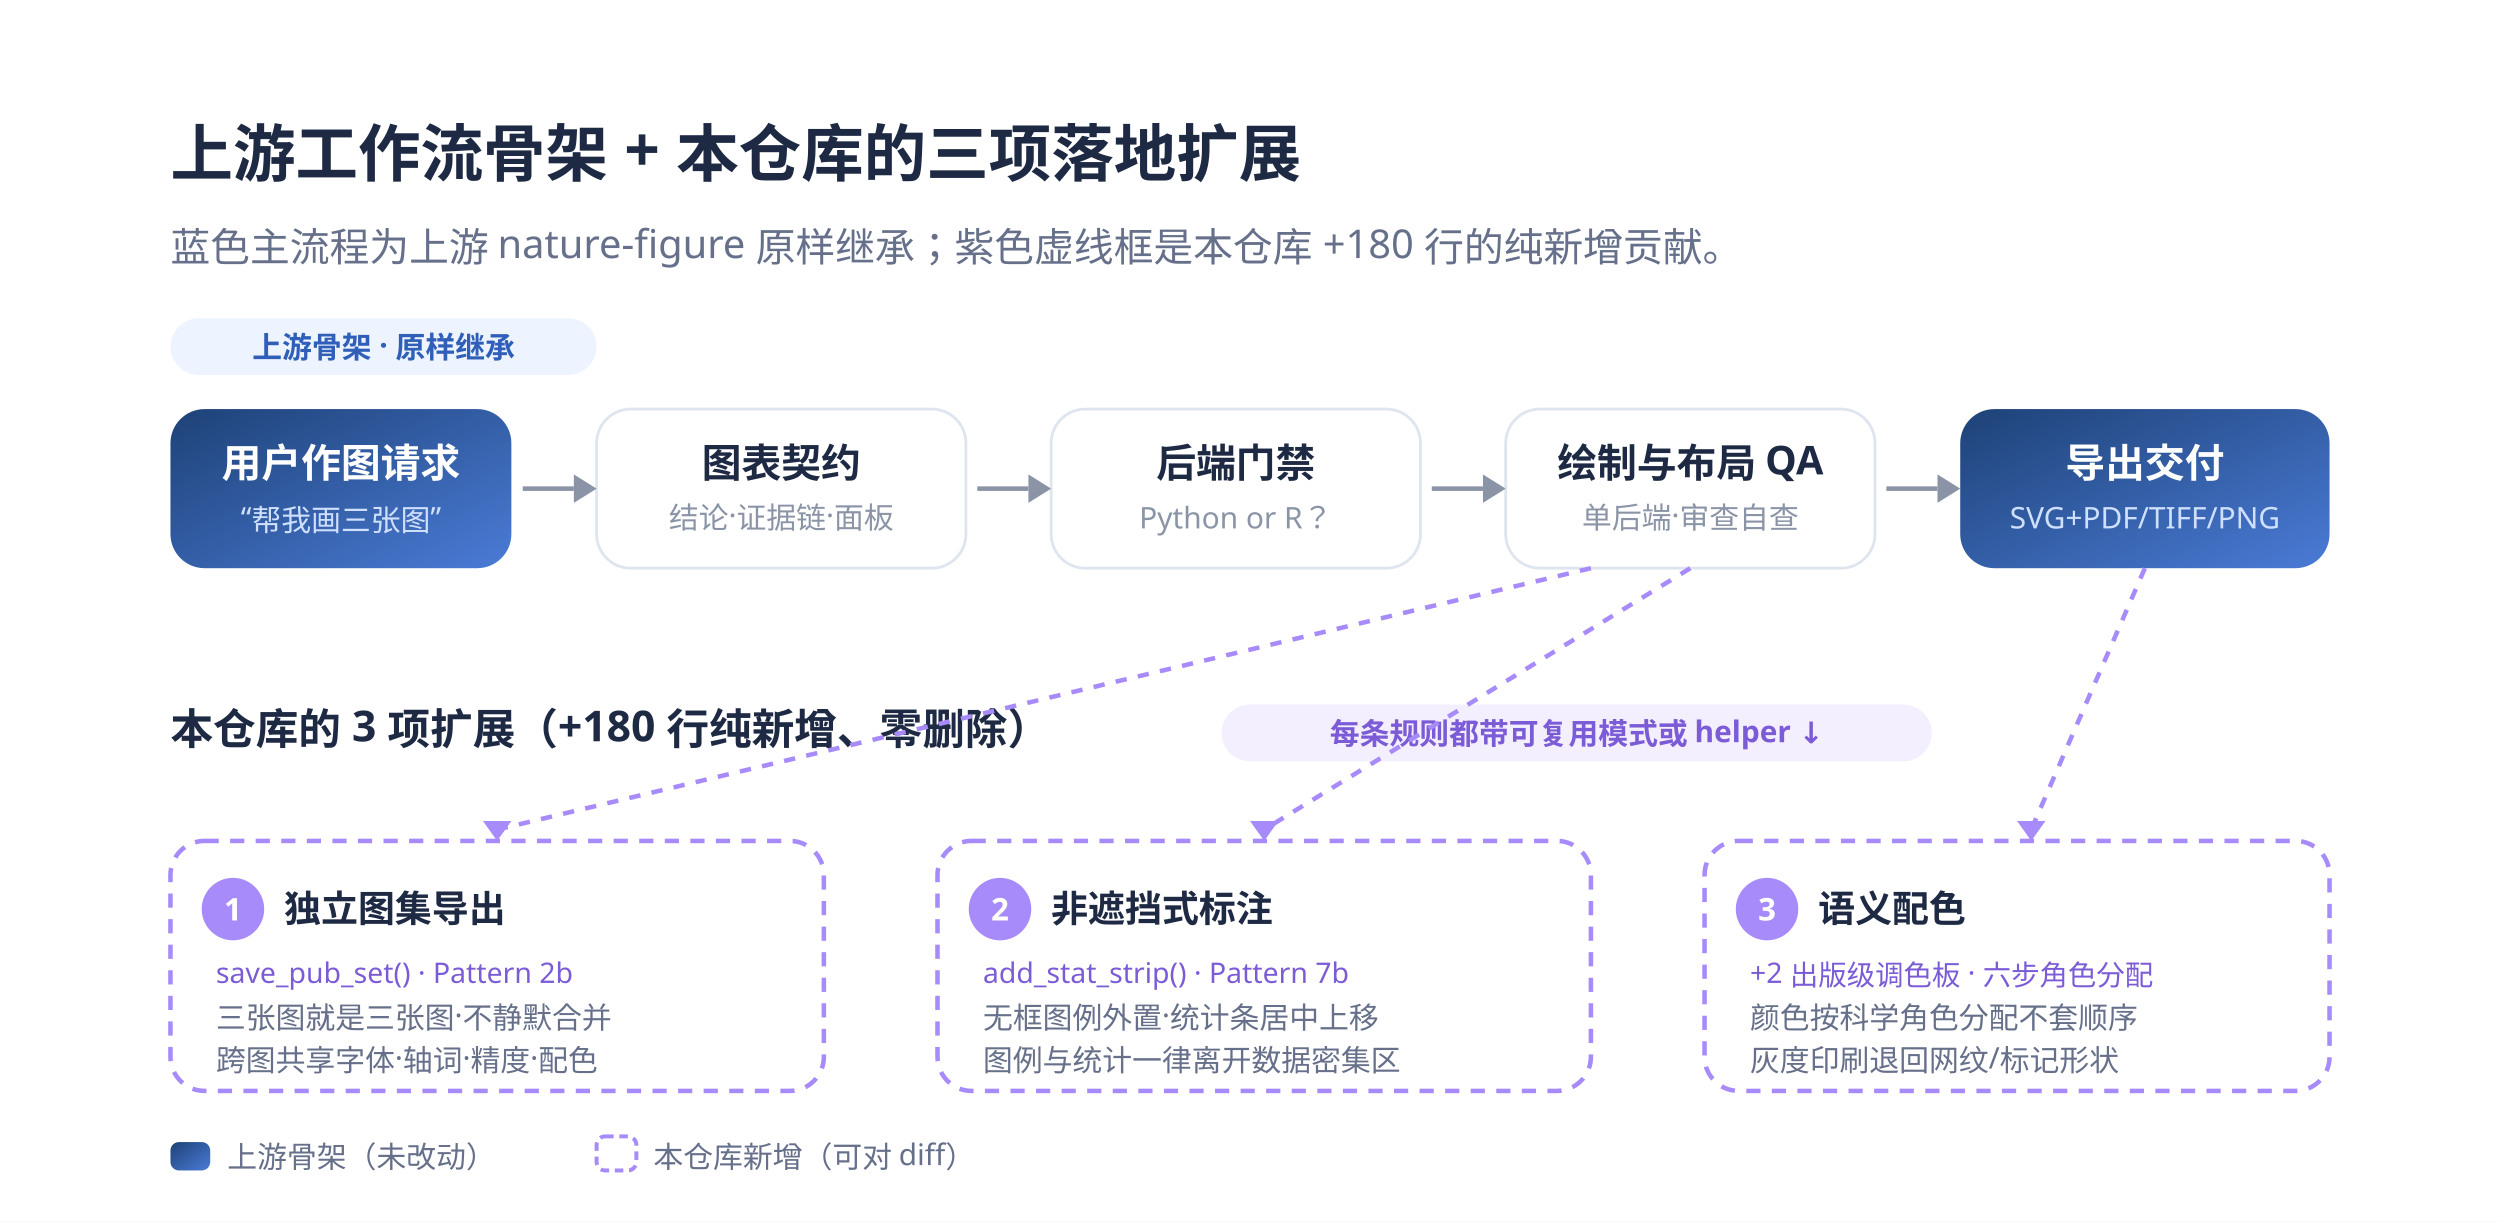
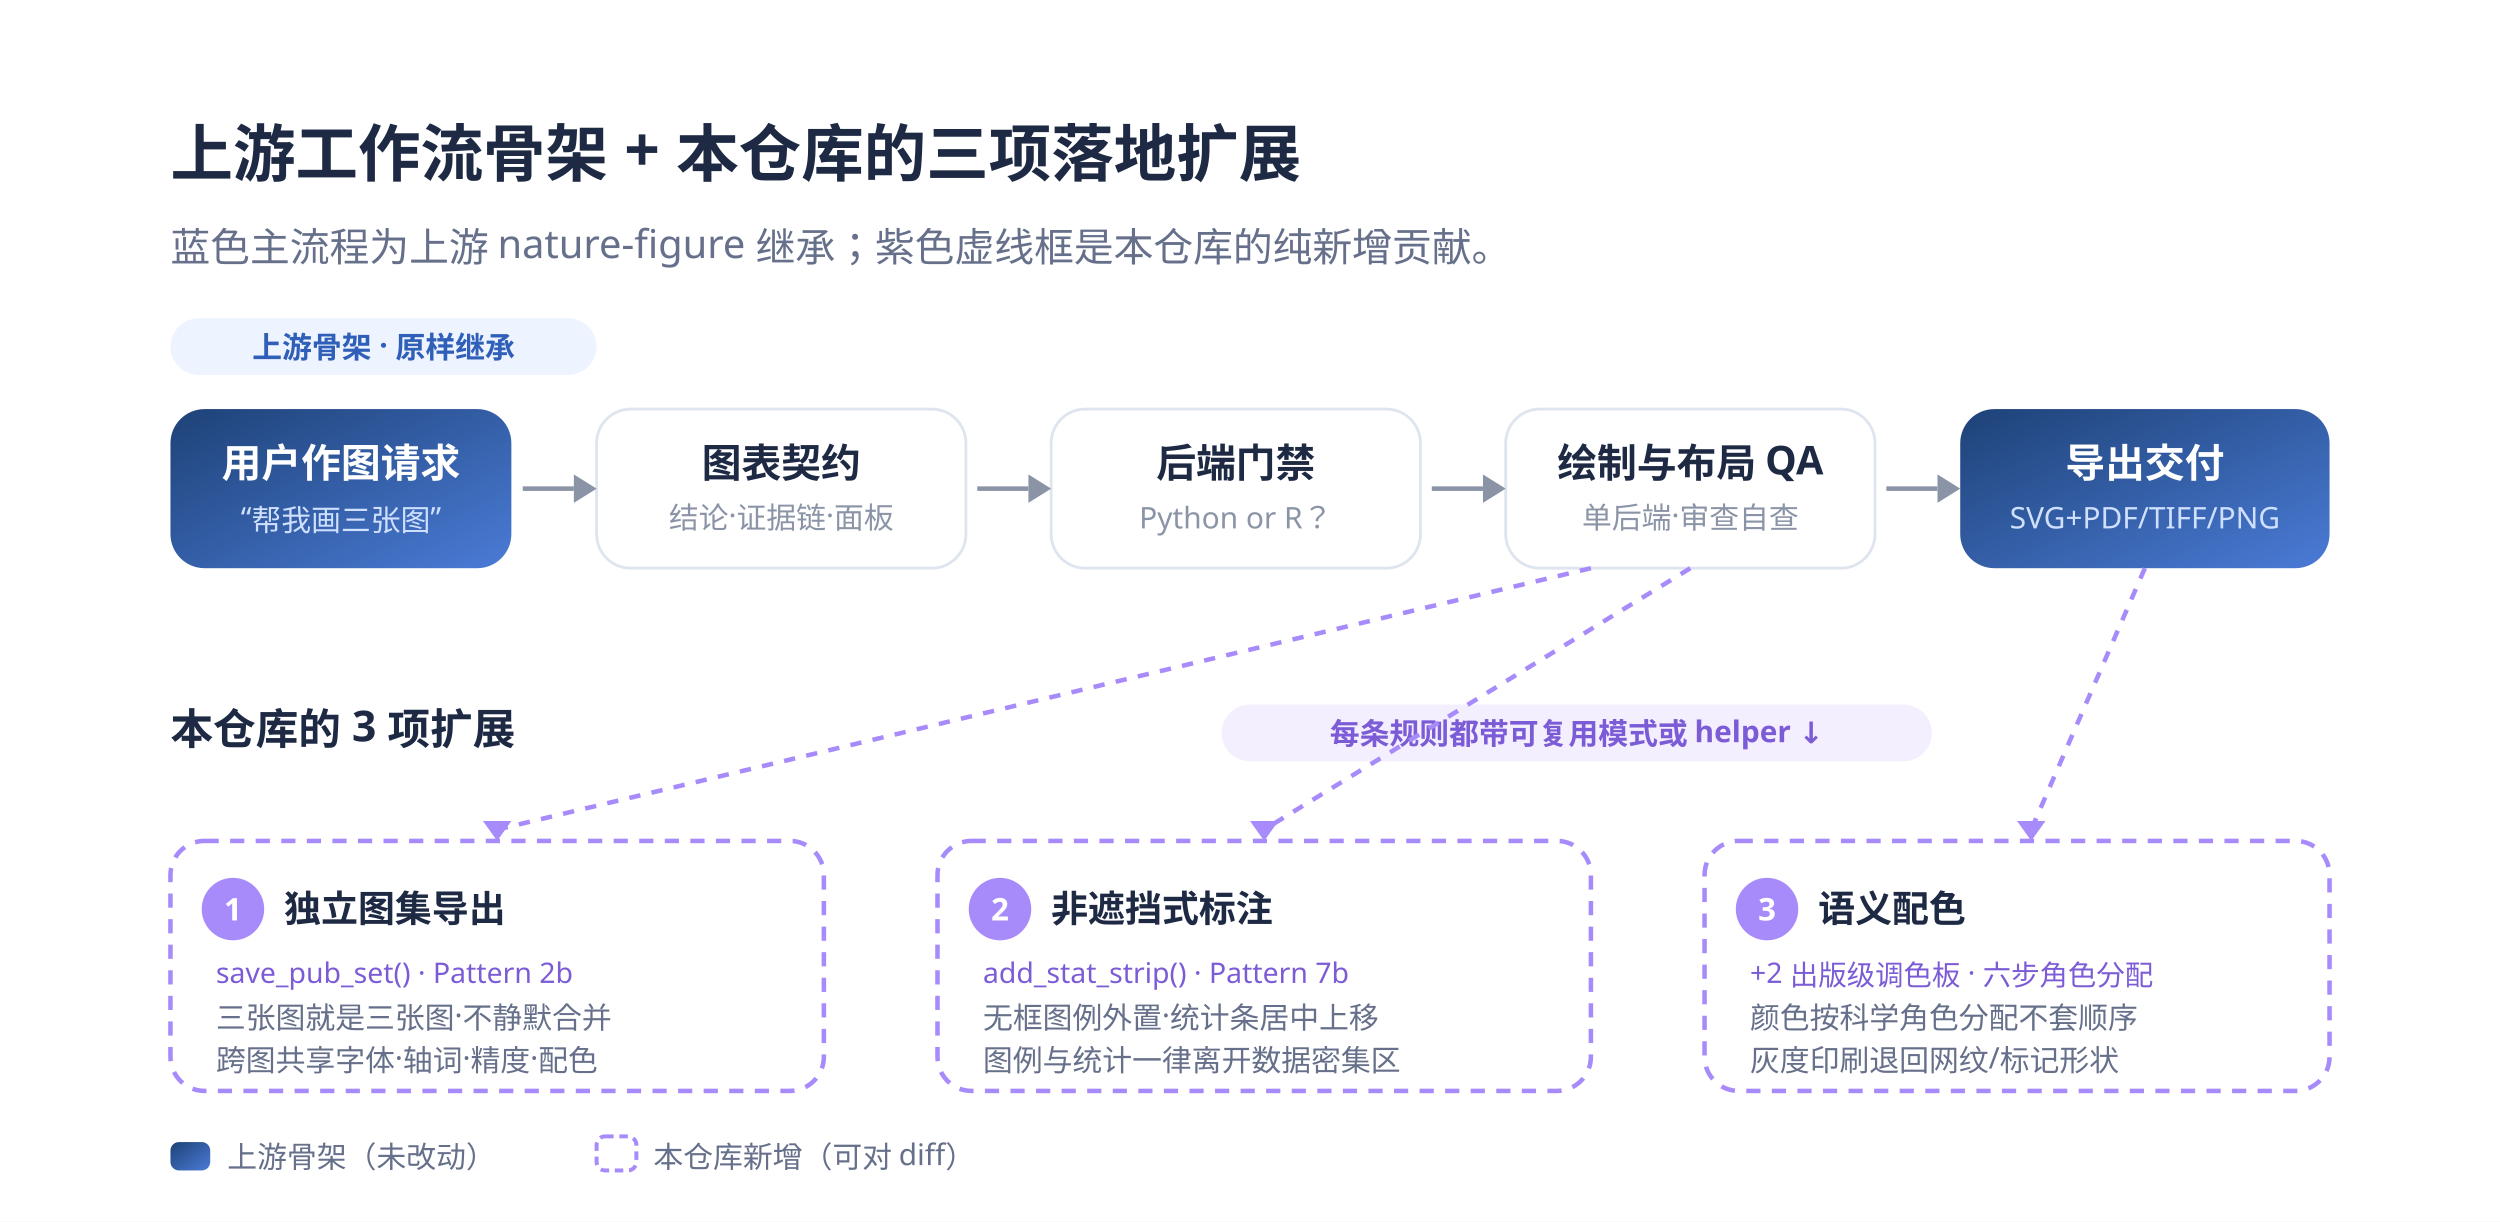
<svg xmlns="http://www.w3.org/2000/svg" width="880" height="430" viewBox="0 0 880 430" font-family="PingFang SC, Microsoft YaHei, sans-serif">
  <defs>
    <linearGradient id="accent" x1="0" y1="0" x2="1" y2="1">
      <stop offset="0" stop-color="#1e4277" />
      <stop offset="1" stop-color="#4a7bd6" />
    </linearGradient>
  </defs>
  <rect width="880" height="430" fill="#ffffff" />
  <text x="60" y="62" font-size="22" font-weight="700" fill="#1e2a44">上游工作流骨架 + 本仓库的三项落地扩展</text>
-   <text x="60" y="92" font-size="14" fill="#66708a">蓝色主流程为上游 nature-figure 原样继承；紫色虚线框是本仓库 +180 行的纯新增贡献。</text>
+   <text x="60" y="92" font-size="14" fill="#66708a">蓝色主流程为上游 nature-figure 继承；紫色虚线框是本仓库的纯新增贡献。</text>
  <rect x="60" y="112" width="150" height="20" rx="10" fill="#eef4ff" />
  <text x="135" y="126" font-size="10.5" font-weight="600" fill="#2f5fb8" text-anchor="middle">上游骨架 · 原样继承</text>
  <rect x="60" y="144" width="120" height="56" rx="12" fill="url(#accent)" />
  <text x="120" y="168" font-size="14" font-weight="700" fill="#ffffff" text-anchor="middle">用户作图请求</text>
  <text x="120" y="186" font-size="10.5" fill="#cfe0ff" text-anchor="middle">“帮我画三张图”</text>
  <rect x="210" y="144" width="130" height="56" rx="12" fill="#ffffff" stroke="#dfe5ef" />
  <text x="275" y="168" font-size="14" font-weight="600" fill="#1e2a44" text-anchor="middle">图表契约</text>
  <text x="275" y="186" font-size="10.5" fill="#8a94a6" text-anchor="middle">结论·证据链·面板</text>
  <rect x="370" y="144" width="130" height="56" rx="12" fill="#ffffff" stroke="#dfe5ef" />
  <text x="435" y="168" font-size="14" font-weight="600" fill="#1e2a44" text-anchor="middle">后端门禁</text>
  <text x="435" y="186" font-size="10.5" fill="#8a94a6" text-anchor="middle">Python or R？</text>
  <rect x="530" y="144" width="130" height="56" rx="12" fill="#ffffff" stroke="#dfe5ef" />
  <text x="595" y="168" font-size="14" font-weight="600" fill="#1e2a44" text-anchor="middle">绘制与布局 QA</text>
  <text x="595" y="186" font-size="10.5" fill="#8a94a6" text-anchor="middle">单后端·审查自查</text>
  <rect x="690" y="144" width="130" height="56" rx="12" fill="url(#accent)" />
  <text x="755" y="168" font-size="14" font-weight="700" fill="#ffffff" text-anchor="middle">导出交付</text>
  <text x="755" y="186" font-size="10.5" fill="#cfe0ff" text-anchor="middle">SVG+PDF/TIFF/PNG</text>
  <g stroke="#8a94a6" stroke-width="1.6" fill="none">
    <path d="M 184 172 L 202 172" />
    <path d="M 344 172 L 362 172" />
    <path d="M 504 172 L 522 172" />
    <path d="M 664 172 L 682 172" />
  </g>
  <g fill="#8a94a6">
    <path d="M 202 167 L 202 177 L 210 172 Z" />
    <path d="M 362 167 L 362 177 L 370 172 Z" />
    <path d="M 522 167 L 522 177 L 530 172 Z" />
    <path d="M 682 167 L 682 177 L 690 172 Z" />
  </g>
-   <text x="60" y="262" font-size="15" font-weight="700" fill="#1e2a44">本仓库的 3 项扩展（+180 行纯新增、零删除）</text>
+   <text x="60" y="262" font-size="15" font-weight="700" fill="#1e2a44">本仓库的 3 项扩展</text>
  <rect x="430" y="248" width="250" height="20" rx="10" fill="#f4efff" />
  <text x="555" y="262" font-size="10.5" font-weight="600" fill="#7c5cd6" text-anchor="middle">每条规则都带可复用模式或 helper ↓</text>
  <g stroke="#a78bfa" stroke-width="1.6" stroke-dasharray="4 4" fill="none">
    <path d="M 560 200 L 175 292" />
    <path d="M 595 200 L 445 292" />
    <path d="M 755 200 L 715 292" />
  </g>
  <g fill="#a78bfa">
    <path d="M 170 289 L 180 289 L 175 296 Z" />
    <path d="M 440 289 L 450 289 L 445 296 Z" />
    <path d="M 710 289 L 720 289 L 715 296 Z" />
  </g>
  <g>
    <rect x="60" y="296" width="230" height="88" rx="12" fill="#ffffff" stroke="#a78bfa" stroke-width="1.6" stroke-dasharray="5 4" />
    <circle cx="82" cy="320" r="11" fill="#a78bfa" />
    <text x="82" y="324" font-size="11" font-weight="700" fill="#ffffff" text-anchor="middle">1</text>
    <text x="100" y="324.5" font-size="13" font-weight="700" fill="#1e2a44">独立图集导出</text>
    <text x="76" y="346" font-size="10" fill="#7c5cd6">save_pub_set() · Pattern 2b</text>
    <text x="76" y="362" font-size="10.5" fill="#66708a">三张图就是三张图·不静默合并</text>
    <text x="76" y="377" font-size="10.5" fill="#66708a">跨图共享字体·轴词·精度·配色</text>
  </g>
  <g>
    <rect x="330" y="296" width="230" height="88" rx="12" fill="#ffffff" stroke="#a78bfa" stroke-width="1.6" stroke-dasharray="5 4" />
    <circle cx="352" cy="320" r="11" fill="#a78bfa" />
    <text x="352" y="324" font-size="11" font-weight="700" fill="#ffffff" text-anchor="middle">2</text>
    <text x="370" y="324.5" font-size="13" font-weight="700" fill="#1e2a44">非遮挡式标注</text>
    <text x="346" y="346" font-size="10" fill="#7c5cd6">add_stat_strip() · Pattern 7b</text>
    <text x="346" y="362" font-size="10.5" fill="#66708a">无框图例外置·统计条居中上移</text>
    <text x="346" y="377" font-size="10.5" fill="#66708a">图例与统计一律离开数据密集区</text>
  </g>
  <g>
    <rect x="600" y="296" width="220" height="88" rx="12" fill="#ffffff" stroke="#a78bfa" stroke-width="1.6" stroke-dasharray="5 4" />
    <circle cx="622" cy="320" r="11" fill="#a78bfa" />
    <text x="622" y="324" font-size="11" font-weight="700" fill="#ffffff" text-anchor="middle">3</text>
    <text x="640" y="324.5" font-size="13" font-weight="700" fill="#1e2a44">语义配色</text>
    <text x="616" y="346" font-size="10" fill="#7c5cd6">+2 出版级调色板 · 六步角色分配</text>
    <text x="616" y="362" font-size="10.5" fill="#66708a">颜色按科学角色分配不套顺序</text>
    <text x="616" y="377" font-size="10.5" fill="#66708a">灰度印刷退回网纹/标记形状</text>
  </g>
  <rect x="60" y="402" width="14" height="10" rx="3" fill="url(#accent)" />
  <text x="80" y="411" font-size="10.5" fill="#66708a">上游骨架（未改动）</text>
  <rect x="210" y="400" width="14" height="12" rx="3" fill="#ffffff" stroke="#a78bfa" stroke-width="1.4" stroke-dasharray="3 2" />
  <text x="230" y="411" font-size="10.5" fill="#66708a">本仓库新增（可对 diff）</text>
</svg>
